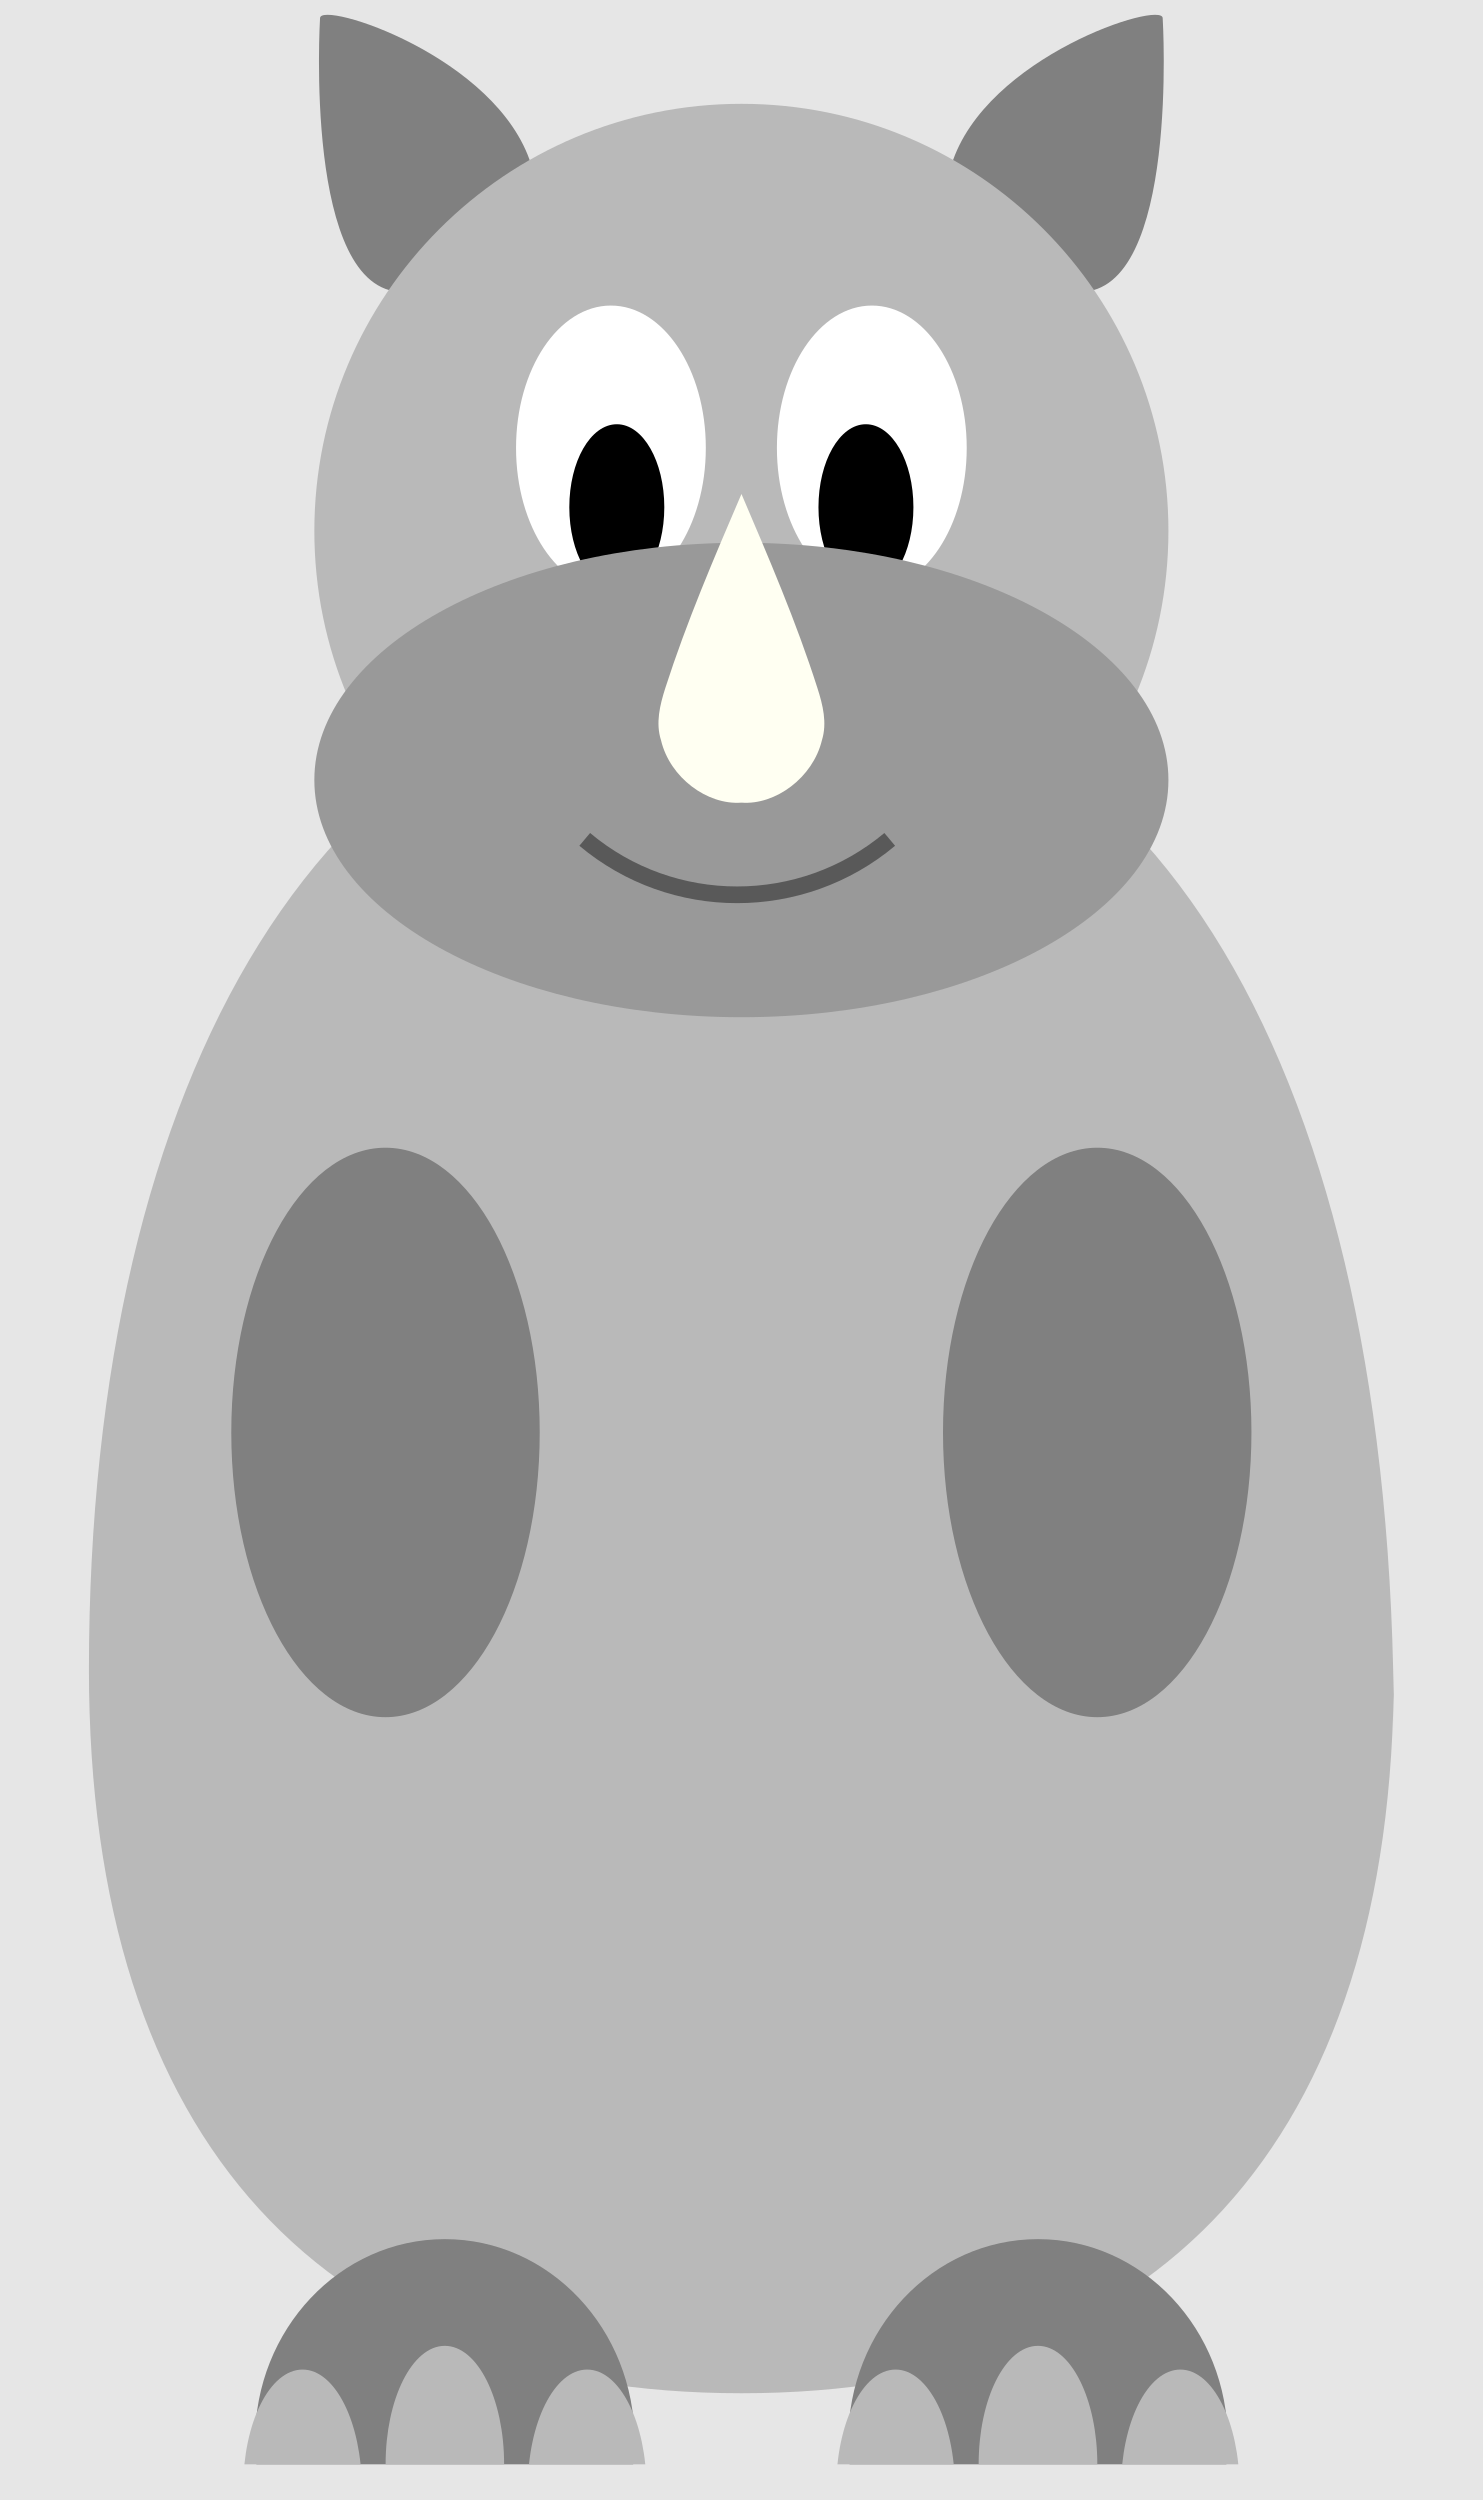
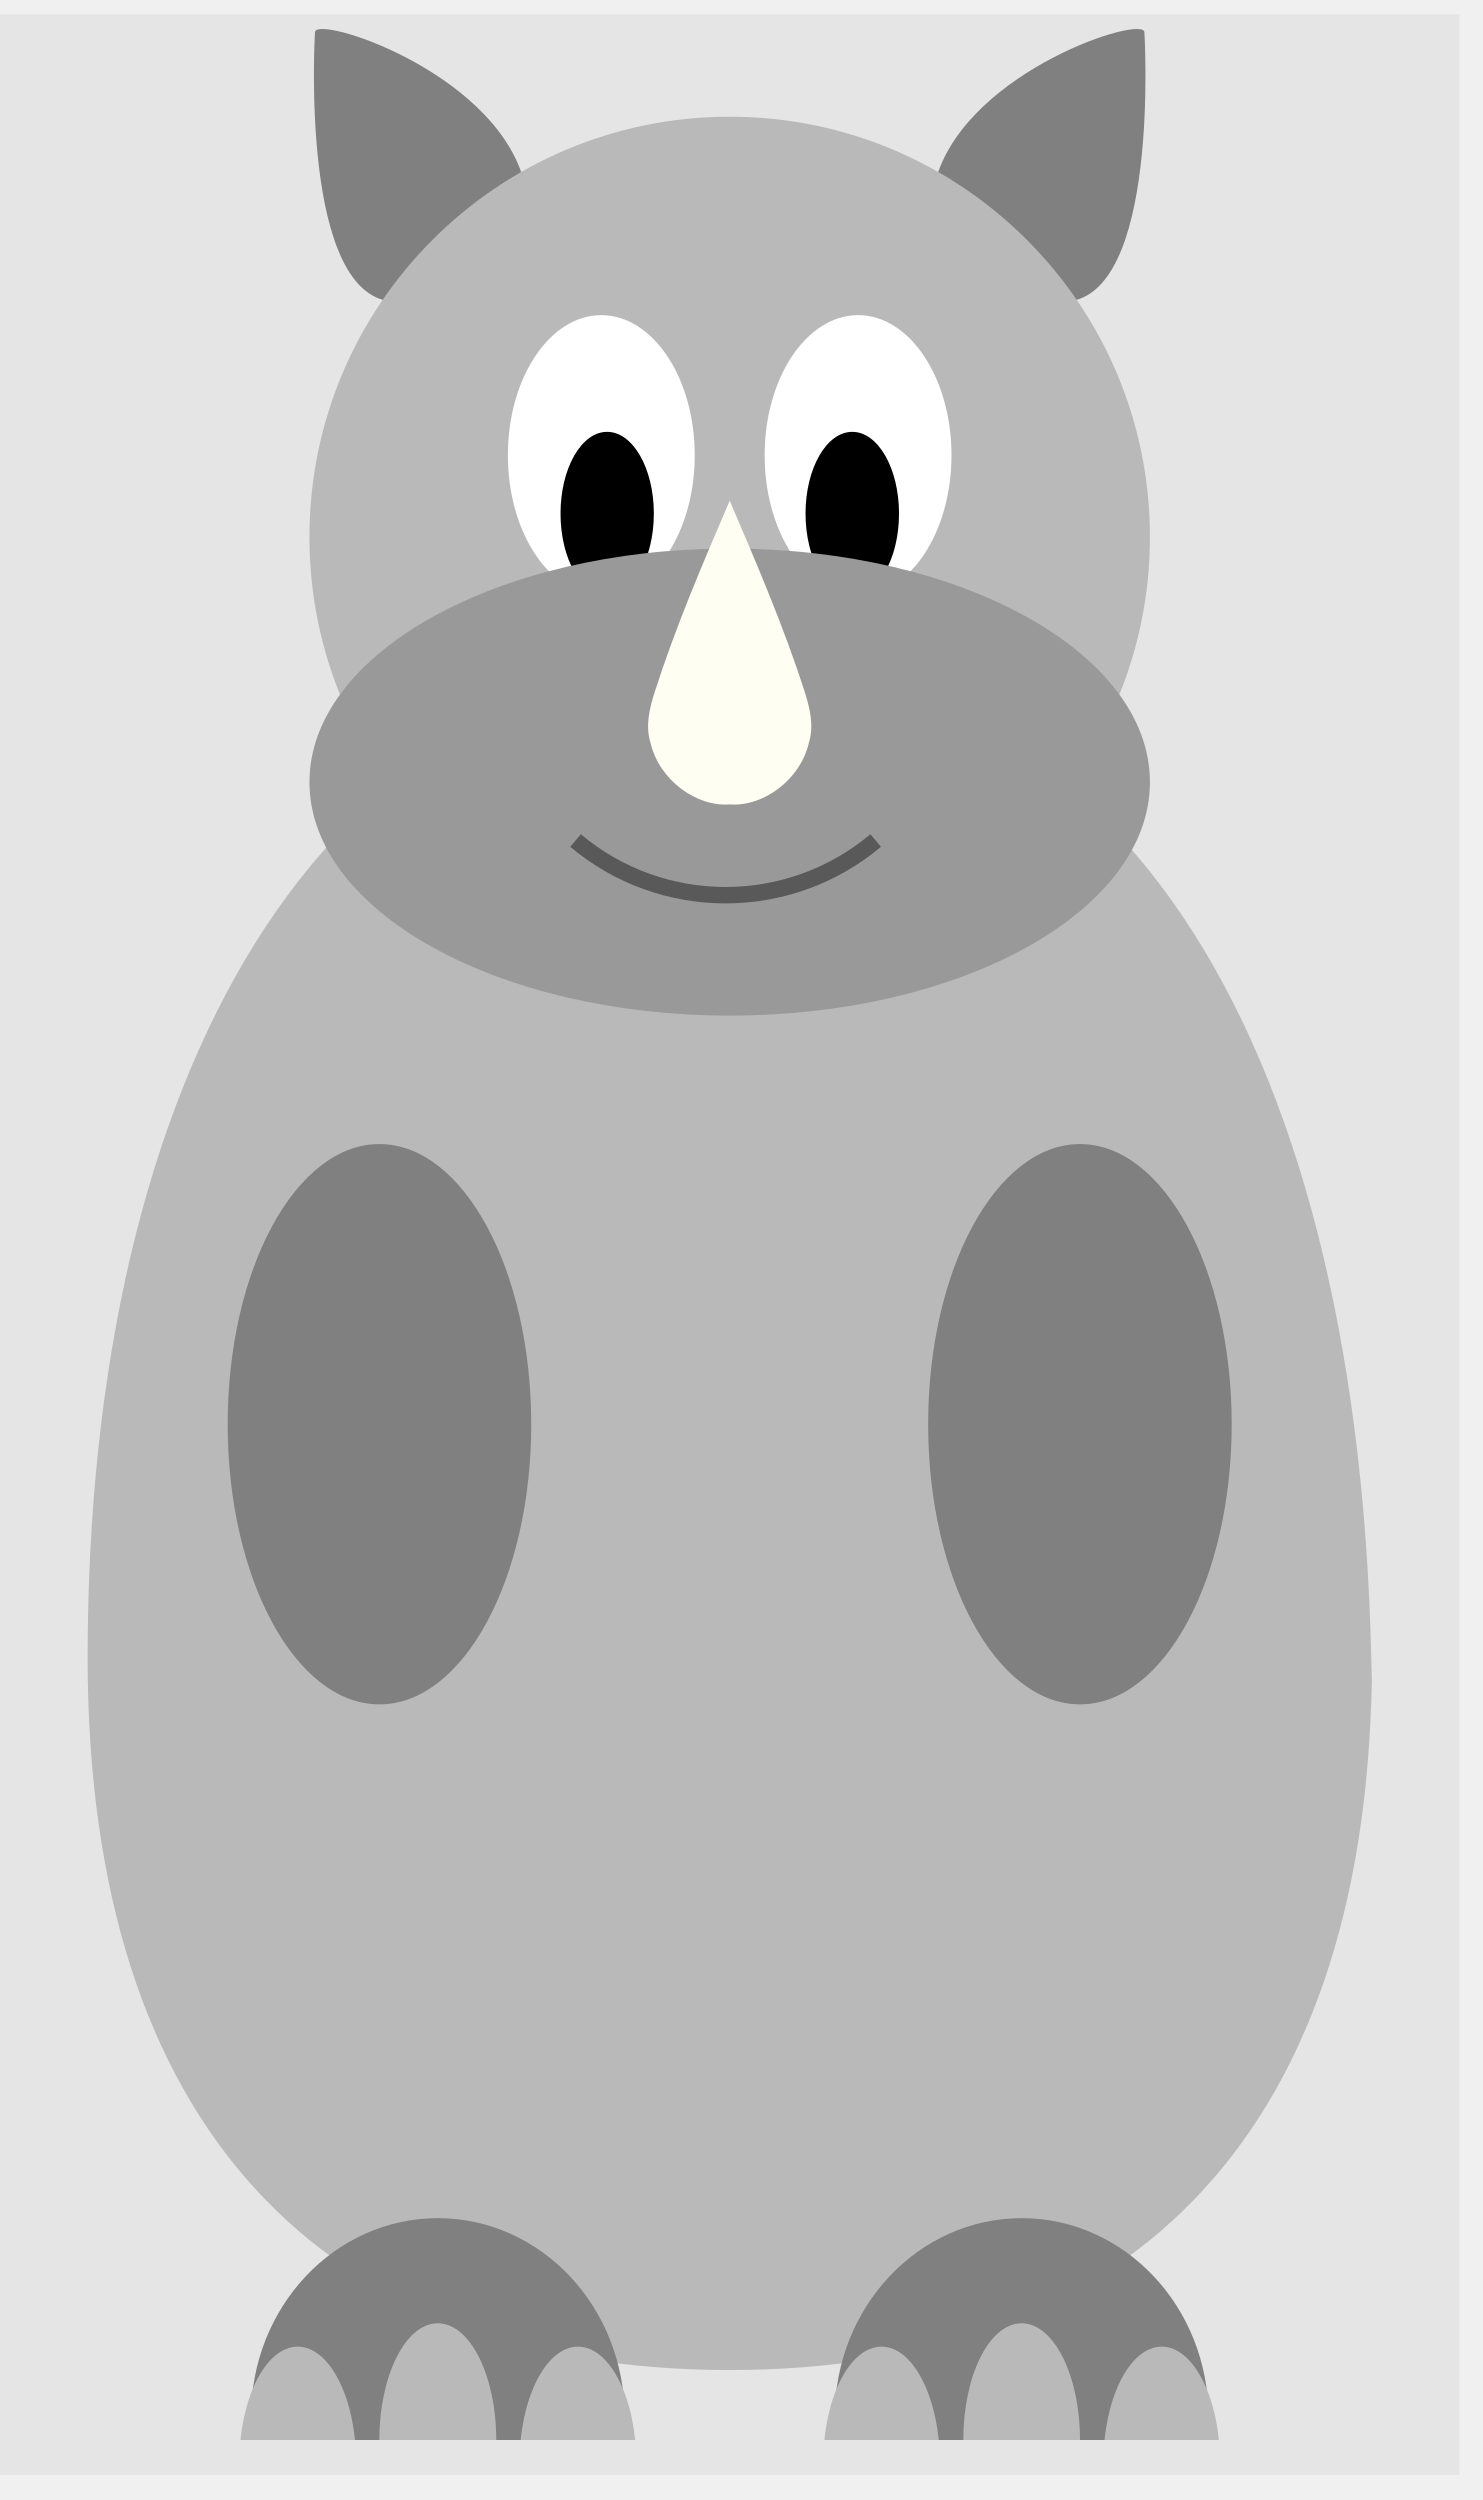
- <svg xmlns="http://www.w3.org/2000/svg" version="1.1" viewBox="0 -59.743 35.433 59.743">
+ <svg xmlns="http://www.w3.org/2000/svg" width="35.433" height="59.743" viewBox="0 0 35.433 59.743">
  <defs>
-     <clipPath id="clip1">
-       <path d="M3.543 8.504V0.852H31.891V8.504ZM31.891 0.852" />
+     <clipPath id="clip-0">
+       <path clip-rule="nonzero" d="M 0 0.344 L 34.875 0.344 L 34.875 59.145 L 0 59.145 Z M 0 0.344 " />
+     </clipPath>
+     <clipPath id="clip-1">
+       <path clip-rule="nonzero" d="M 7 0.344 L 13 0.344 L 13 8 L 7 8 Z M 7 0.344 " />
+     </clipPath>
+     <clipPath id="clip-2">
+       <path clip-rule="nonzero" d="M 22 0.344 L 28 0.344 L 28 8 L 22 8 Z M 22 0.344 " />
+     </clipPath>
+     <clipPath id="clip-3">
+       <path clip-rule="nonzero" d="M 6 53 L 15 53 L 15 58.309 L 6 58.309 Z M 6 53 " />
+     </clipPath>
+     <clipPath id="clip-4">
+       <path clip-rule="nonzero" d="M 19 53 L 29 53 L 29 58.309 L 19 58.309 Z M 19 53 " />
+     </clipPath>
+     <clipPath id="clip-5">
+       <path clip-rule="nonzero" d="M 23 55 L 26 55 L 26 58.309 L 23 58.309 Z M 23 55 " />
+     </clipPath>
+     <clipPath id="clip-6">
+       <path clip-rule="nonzero" d="M 19 56 L 23 56 L 23 58.309 L 19 58.309 Z M 19 56 " />
+     </clipPath>
+     <clipPath id="clip-7">
+       <path clip-rule="nonzero" d="M 26 56 L 30 56 L 30 58.309 L 26 58.309 Z M 26 56 " />
+     </clipPath>
+     <clipPath id="clip-8">
+       <path clip-rule="nonzero" d="M 9 55 L 12 55 L 12 58.309 L 9 58.309 Z M 9 55 " />
+     </clipPath>
+     <clipPath id="clip-9">
+       <path clip-rule="nonzero" d="M 12 56 L 16 56 L 16 58.309 L 12 58.309 Z M 12 56 " />
+     </clipPath>
+     <clipPath id="clip-10">
+       <path clip-rule="nonzero" d="M 5 56 L 9 56 L 9 58.309 L 5 58.309 Z M 5 56 " />
    </clipPath>
  </defs>
-   <g id="page1">
-     <g transform="matrix(1 0 0 -1 0 0)">
-       <path d="M0 0H35.566V59.965H0Z" fill="#e6e6e6" />
-       <path d="M12.695 55.805C11.887 58.398 7.648 59.742 7.648 59.309C7.648 59.309 7.246 52.766 9.625 52.766C11.301 52.332 12.695 52.332 12.695 55.805Z" fill="#808080" />
-       <path d="M22.738 55.805C23.547 58.398 27.785 59.742 27.785 59.309C27.785 59.309 28.188 52.766 25.809 52.766C24.133 52.332 22.738 52.332 22.738 55.805Z" fill="#808080" />
-       <path d="M33.309 19.844C33.309 8.504 27.637 2.551 17.719 2.551C7.797 2.551 2.125 8.504 2.125 19.844C2.125 34.016 7.797 43.938 17.719 43.938C27.637 43.938 33.309 34.016 33.309 18.426Z" fill="#b9b9b9" />
-       <path d="M26.223 32.316C24.188 32.316 22.535 29.27 22.535 25.512C22.535 21.754 24.188 18.707 26.223 18.707C28.258 18.707 29.906 21.754 29.906 25.512C29.906 29.27 28.258 32.316 26.223 32.316Z" fill="#808080" />
-       <path d="M9.211 18.707C11.25 18.707 12.898 21.754 12.898 25.512C12.898 29.27 11.25 32.316 9.211 32.316C7.176 32.316 5.527 29.27 5.527 25.512C5.527 21.754 7.176 18.707 9.211 18.707Z" fill="#808080" />
-       <path d="M27.922 47.055C27.922 52.691 23.352 57.262 17.719 57.262C12.082 57.262 7.512 52.691 7.512 47.055C7.512 41.418 12.082 36.852 17.719 36.852C23.352 36.852 27.922 41.418 27.922 47.055Z" fill="#b9b9b9" />
-       <path d="M16.867 49.039C16.867 50.918 15.852 52.441 14.598 52.441C13.348 52.441 12.332 50.918 12.332 49.039S13.348 45.637 14.598 45.637C15.852 45.637 16.867 47.16 16.867 49.039Z" fill="#fff" />
-       <path d="M23.102 49.039C23.102 50.918 22.086 52.441 20.836 52.441C19.582 52.441 18.566 50.918 18.566 49.039S19.582 45.637 20.836 45.637C22.086 45.637 23.102 47.16 23.102 49.039Z" fill="#fff" />
-       <path d="M15.875 47.621C15.875 48.719 15.367 49.605 14.742 49.605C14.113 49.605 13.605 48.719 13.605 47.621C13.605 46.527 14.113 45.637 14.742 45.637C15.367 45.637 15.875 46.527 15.875 47.621Z" />
-       <path d="M21.828 47.621C21.828 48.719 21.32 49.605 20.691 49.605C20.066 49.605 19.559 48.719 19.559 47.621C19.559 46.527 20.066 45.637 20.691 45.637C21.32 45.637 21.828 46.527 21.828 47.621Z" />
-       <path d="M27.922 41.102C27.922 44.234 23.352 46.773 17.719 46.773C12.082 46.773 7.512 44.234 7.512 41.102C7.512 37.973 12.082 35.434 17.719 35.434C23.352 35.434 27.922 37.973 27.922 41.102Z" fill="#999" />
-       <path d="M17.719 47.938C17.063 46.41 16.406 44.879 15.898 43.297C15.77 42.895 15.664 42.465 15.797 42.051C16.008 41.16 16.902 40.5 17.719 40.562C18.531 40.5 19.426 41.16 19.641 42.051C19.77 42.465 19.664 42.895 19.535 43.297C19.031 44.879 18.371 46.41 17.719 47.938Z" fill="#fffff2" />
-       <path d="M21.262 39.684C19.152 37.918 16.078 37.918 13.973 39.684" stroke="#595959" fill="none" stroke-width="0.399" stroke-miterlimit="10" />
-       <path d="M15.164 1.418C15.164 4.078 13.137 6.234 10.629 6.234C8.125 6.234 6.094 4.078 6.094 1.418C6.094 -1.246 8.125 -3.402 10.629 -3.402C13.137 -3.402 15.164 -1.246 15.164 1.418Z" fill="#808080" clip-path="url(#clip1)" />
-       <path d="M29.34 1.418C29.34 4.078 27.309 6.234 24.805 6.234C22.297 6.234 20.27 4.078 20.27 1.418C20.27 -1.246 22.297 -3.402 24.805 -3.402C27.309 -3.402 29.34 -1.246 29.34 1.418Z" fill="#808080" clip-path="url(#clip1)" />
-       <path d="M26.223 0.852C26.223 2.414 25.586 3.684 24.805 3.684C24.02 3.684 23.387 2.414 23.387 0.852C23.387 -0.715 24.02 -1.984 24.805 -1.984C25.586 -1.984 26.223 -0.715 26.223 0.852Z" fill="#b9b9b9" clip-path="url(#clip1)" />
-       <path d="M22.82 0.281C22.82 1.848 22.184 3.117 21.402 3.117S19.984 1.848 19.984 0.281C19.984 -1.281 20.621 -2.551 21.402 -2.551S22.82 -1.281 22.82 0.281Z" fill="#b9b9b9" clip-path="url(#clip1)" />
-       <path d="M29.621 0.281C29.621 1.848 28.988 3.117 28.207 3.117C27.422 3.117 26.789 1.848 26.789 0.281C26.789 -1.281 27.422 -2.551 28.207 -2.551C28.988 -2.551 29.621 -1.281 29.621 0.281Z" fill="#b9b9b9" clip-path="url(#clip1)" />
-       <path d="M12.047 0.852C12.047 2.414 11.414 3.684 10.629 3.684C9.848 3.684 9.215 2.414 9.215 0.852C9.215 -0.715 9.848 -1.984 10.629 -1.984C11.414 -1.984 12.047 -0.715 12.047 0.852Z" fill="#b9b9b9" clip-path="url(#clip1)" />
-       <path d="M15.449 0.281C15.449 1.848 14.816 3.117 14.031 3.117C13.25 3.117 12.613 1.848 12.613 0.281C12.613 -1.281 13.25 -2.551 14.031 -2.551C14.816 -2.551 15.449 -1.281 15.449 0.281Z" fill="#b9b9b9" clip-path="url(#clip1)" />
-       <path d="M8.645 0.281C8.645 1.848 8.012 3.117 7.231 3.117C6.445 3.117 5.812 1.848 5.812 0.281C5.812 -1.281 6.445 -2.551 7.231 -2.551C8.012 -2.551 8.645 -1.281 8.645 0.281Z" fill="#b9b9b9" clip-path="url(#clip1)" />
-     </g>
+   <g clip-path="url(#clip-0)">
+     <path fill-rule="nonzero" fill="rgb(89.999%, 89.999%, 89.999%)" fill-opacity="1" d="M 0 59.145 L 34.875 59.145 L 34.875 0.344 L 0 0.344 Z M 0 59.145 " />
+   </g>
+   <g clip-path="url(#clip-1)">
+     <path fill-rule="nonzero" fill="rgb(50%, 50%, 50%)" fill-opacity="1" d="M 12.492 4.223 C 11.699 1.668 7.527 0.344 7.527 0.773 C 7.527 0.773 7.133 7.211 9.473 7.211 C 11.121 7.637 12.492 7.637 12.492 4.223 Z M 12.492 4.223 " />
+   </g>
+   <g clip-path="url(#clip-2)">
+     <path fill-rule="nonzero" fill="rgb(50%, 50%, 50%)" fill-opacity="1" d="M 22.383 4.223 C 23.176 1.668 27.348 0.344 27.348 0.773 C 27.348 0.773 27.746 7.211 25.402 7.211 C 23.754 7.637 22.383 7.637 22.383 4.223 Z M 22.383 4.223 " />
+   </g>
+   <path fill-rule="nonzero" fill="rgb(72.499%, 72.499%, 72.499%)" fill-opacity="1" d="M 32.785 39.617 C 32.785 50.777 27.203 56.637 17.438 56.637 C 7.672 56.637 2.094 50.777 2.094 39.617 C 2.094 25.664 7.672 15.902 17.438 15.902 C 27.203 15.902 32.785 25.664 32.785 41.012 Z M 32.785 39.617 " />
+   <path fill-rule="nonzero" fill="rgb(50%, 50%, 50%)" fill-opacity="1" d="M 25.809 27.34 C 23.805 27.34 22.18 30.336 22.18 34.035 C 22.18 37.734 23.805 40.73 25.809 40.73 C 27.812 40.73 29.434 37.734 29.434 34.035 C 29.434 30.336 27.812 27.34 25.809 27.34 Z M 25.809 27.34 " />
+   <path fill-rule="nonzero" fill="rgb(50%, 50%, 50%)" fill-opacity="1" d="M 9.066 40.73 C 11.07 40.73 12.695 37.734 12.695 34.035 C 12.695 30.336 11.07 27.34 9.066 27.34 C 7.066 27.34 5.441 30.336 5.441 34.035 C 5.441 37.734 7.066 40.73 9.066 40.73 Z M 9.066 40.73 " />
+   <path fill-rule="nonzero" fill="rgb(72.499%, 72.499%, 72.499%)" fill-opacity="1" d="M 27.48 12.832 C 27.48 7.285 22.984 2.789 17.438 2.789 C 11.891 2.789 7.395 7.285 7.395 12.832 C 7.395 18.379 11.891 22.875 17.438 22.875 C 22.984 22.875 27.48 18.379 27.48 12.832 Z M 27.48 12.832 " />
+   <path fill-rule="nonzero" fill="rgb(100%, 100%, 100%)" fill-opacity="1" d="M 16.602 10.879 C 16.602 9.031 15.602 7.531 14.367 7.531 C 13.137 7.531 12.137 9.031 12.137 10.879 C 12.137 12.727 13.137 14.227 14.367 14.227 C 15.602 14.227 16.602 12.727 16.602 10.879 Z M 16.602 10.879 " />
+   <path fill-rule="nonzero" fill="rgb(100%, 100%, 100%)" fill-opacity="1" d="M 22.738 10.879 C 22.738 9.031 21.738 7.531 20.508 7.531 C 19.273 7.531 18.273 9.031 18.273 10.879 C 18.273 12.727 19.273 14.227 20.508 14.227 C 21.738 14.227 22.738 12.727 22.738 10.879 Z M 22.738 10.879 " />
+   <path fill-rule="nonzero" fill="rgb(0%, 0%, 0%)" fill-opacity="1" d="M 15.625 12.273 C 15.625 11.195 15.125 10.32 14.508 10.32 C 13.891 10.32 13.395 11.195 13.395 12.273 C 13.395 13.352 13.891 14.227 14.508 14.227 C 15.125 14.227 15.625 13.352 15.625 12.273 Z M 15.625 12.273 " />
+   <path fill-rule="nonzero" fill="rgb(0%, 0%, 0%)" fill-opacity="1" d="M 21.484 12.273 C 21.484 11.195 20.984 10.32 20.367 10.32 C 19.75 10.32 19.25 11.195 19.25 12.273 C 19.25 13.352 19.75 14.227 20.367 14.227 C 20.984 14.227 21.484 13.352 21.484 12.273 Z M 21.484 12.273 " />
+   <path fill-rule="nonzero" fill="rgb(59.999%, 59.999%, 59.999%)" fill-opacity="1" d="M 27.48 18.691 C 27.48 15.609 22.984 13.109 17.438 13.109 C 11.891 13.109 7.395 15.609 7.395 18.691 C 7.395 21.773 11.891 24.27 17.438 24.27 C 22.984 24.27 27.48 21.773 27.48 18.691 Z M 27.48 18.691 " />
+   <path fill-rule="nonzero" fill="rgb(100%, 99.744%, 95.001%)" fill-opacity="1" d="M 17.438 11.965 C 16.793 13.469 16.145 14.977 15.648 16.531 C 15.52 16.926 15.418 17.348 15.547 17.758 C 15.754 18.637 16.637 19.285 17.438 19.223 C 18.238 19.285 19.121 18.637 19.328 17.758 C 19.457 17.348 19.355 16.926 19.23 16.531 C 18.73 14.977 18.082 13.469 17.438 11.965 Z M 17.438 11.965 " />
+   <path fill="none" stroke-width="0.399" stroke-linecap="butt" stroke-linejoin="miter" stroke="rgb(34.999%, 34.999%, 34.999%)" stroke-opacity="1" stroke-miterlimit="10" d="M 3.544 42.52 C 1.436 40.75 -1.64 40.75 -3.743 42.52 " transform="matrix(0.98425, 0, 0, -0.98425, 17.43796, 61.9364)" />
+   <g clip-path="url(#clip-3)">
+     <path fill-rule="nonzero" fill="rgb(50%, 50%, 50%)" fill-opacity="1" d="M 14.926 57.75 C 14.926 55.133 12.93 53.008 10.461 53.008 C 7.996 53.008 6 55.133 6 57.75 C 6 60.371 7.996 62.496 10.461 62.496 C 12.93 62.496 14.926 60.371 14.926 57.75 Z M 14.926 57.75 " />
+   </g>
+   <g clip-path="url(#clip-4)">
+     <path fill-rule="nonzero" fill="rgb(50%, 50%, 50%)" fill-opacity="1" d="M 28.879 57.75 C 28.879 55.133 26.879 53.008 24.414 53.008 C 21.949 53.008 19.949 55.133 19.949 57.75 C 19.949 60.371 21.949 62.496 24.414 62.496 C 26.879 62.496 28.879 60.371 28.879 57.75 Z M 28.879 57.75 " />
+   </g>
+   <g clip-path="url(#clip-5)">
+     <path fill-rule="nonzero" fill="rgb(72.499%, 72.499%, 72.499%)" fill-opacity="1" d="M 25.809 58.309 C 25.809 56.77 25.184 55.52 24.414 55.52 C 23.641 55.52 23.02 56.77 23.02 58.309 C 23.02 59.852 23.641 61.098 24.414 61.098 C 25.184 61.098 25.809 59.852 25.809 58.309 Z M 25.809 58.309 " />
+   </g>
+   <g clip-path="url(#clip-6)">
+     <path fill-rule="nonzero" fill="rgb(72.499%, 72.499%, 72.499%)" fill-opacity="1" d="M 22.461 58.867 C 22.461 57.328 21.836 56.078 21.066 56.078 C 20.293 56.078 19.672 57.328 19.672 58.867 C 19.672 60.41 20.293 61.656 21.066 61.656 C 21.836 61.656 22.461 60.41 22.461 58.867 Z M 22.461 58.867 " />
+   </g>
+   <g clip-path="url(#clip-7)">
+     <path fill-rule="nonzero" fill="rgb(72.499%, 72.499%, 72.499%)" fill-opacity="1" d="M 29.156 58.867 C 29.156 57.328 28.531 56.078 27.762 56.078 C 26.992 56.078 26.367 57.328 26.367 58.867 C 26.367 60.41 26.992 61.656 27.762 61.656 C 28.531 61.656 29.156 60.41 29.156 58.867 Z M 29.156 58.867 " />
+   </g>
+   <g clip-path="url(#clip-8)">
+     <path fill-rule="nonzero" fill="rgb(72.499%, 72.499%, 72.499%)" fill-opacity="1" d="M 11.859 58.309 C 11.859 56.77 11.234 55.52 10.461 55.52 C 9.691 55.52 9.066 56.77 9.066 58.309 C 9.066 59.852 9.691 61.098 10.461 61.098 C 11.234 61.098 11.859 59.852 11.859 58.309 Z M 11.859 58.309 " />
+   </g>
+   <g clip-path="url(#clip-9)">
+     <path fill-rule="nonzero" fill="rgb(72.499%, 72.499%, 72.499%)" fill-opacity="1" d="M 15.207 58.867 C 15.207 57.328 14.582 56.078 13.812 56.078 C 13.039 56.078 12.414 57.328 12.414 58.867 C 12.414 60.41 13.039 61.656 13.812 61.656 C 14.582 61.656 15.207 60.41 15.207 58.867 Z M 15.207 58.867 " />
+   </g>
+   <g clip-path="url(#clip-10)">
+     <path fill-rule="nonzero" fill="rgb(72.499%, 72.499%, 72.499%)" fill-opacity="1" d="M 8.512 58.867 C 8.512 57.328 7.887 56.078 7.113 56.078 C 6.344 56.078 5.719 57.328 5.719 58.867 C 5.719 60.41 6.344 61.656 7.113 61.656 C 7.887 61.656 8.512 60.41 8.512 58.867 Z M 8.512 58.867 " />
  </g>
</svg>
